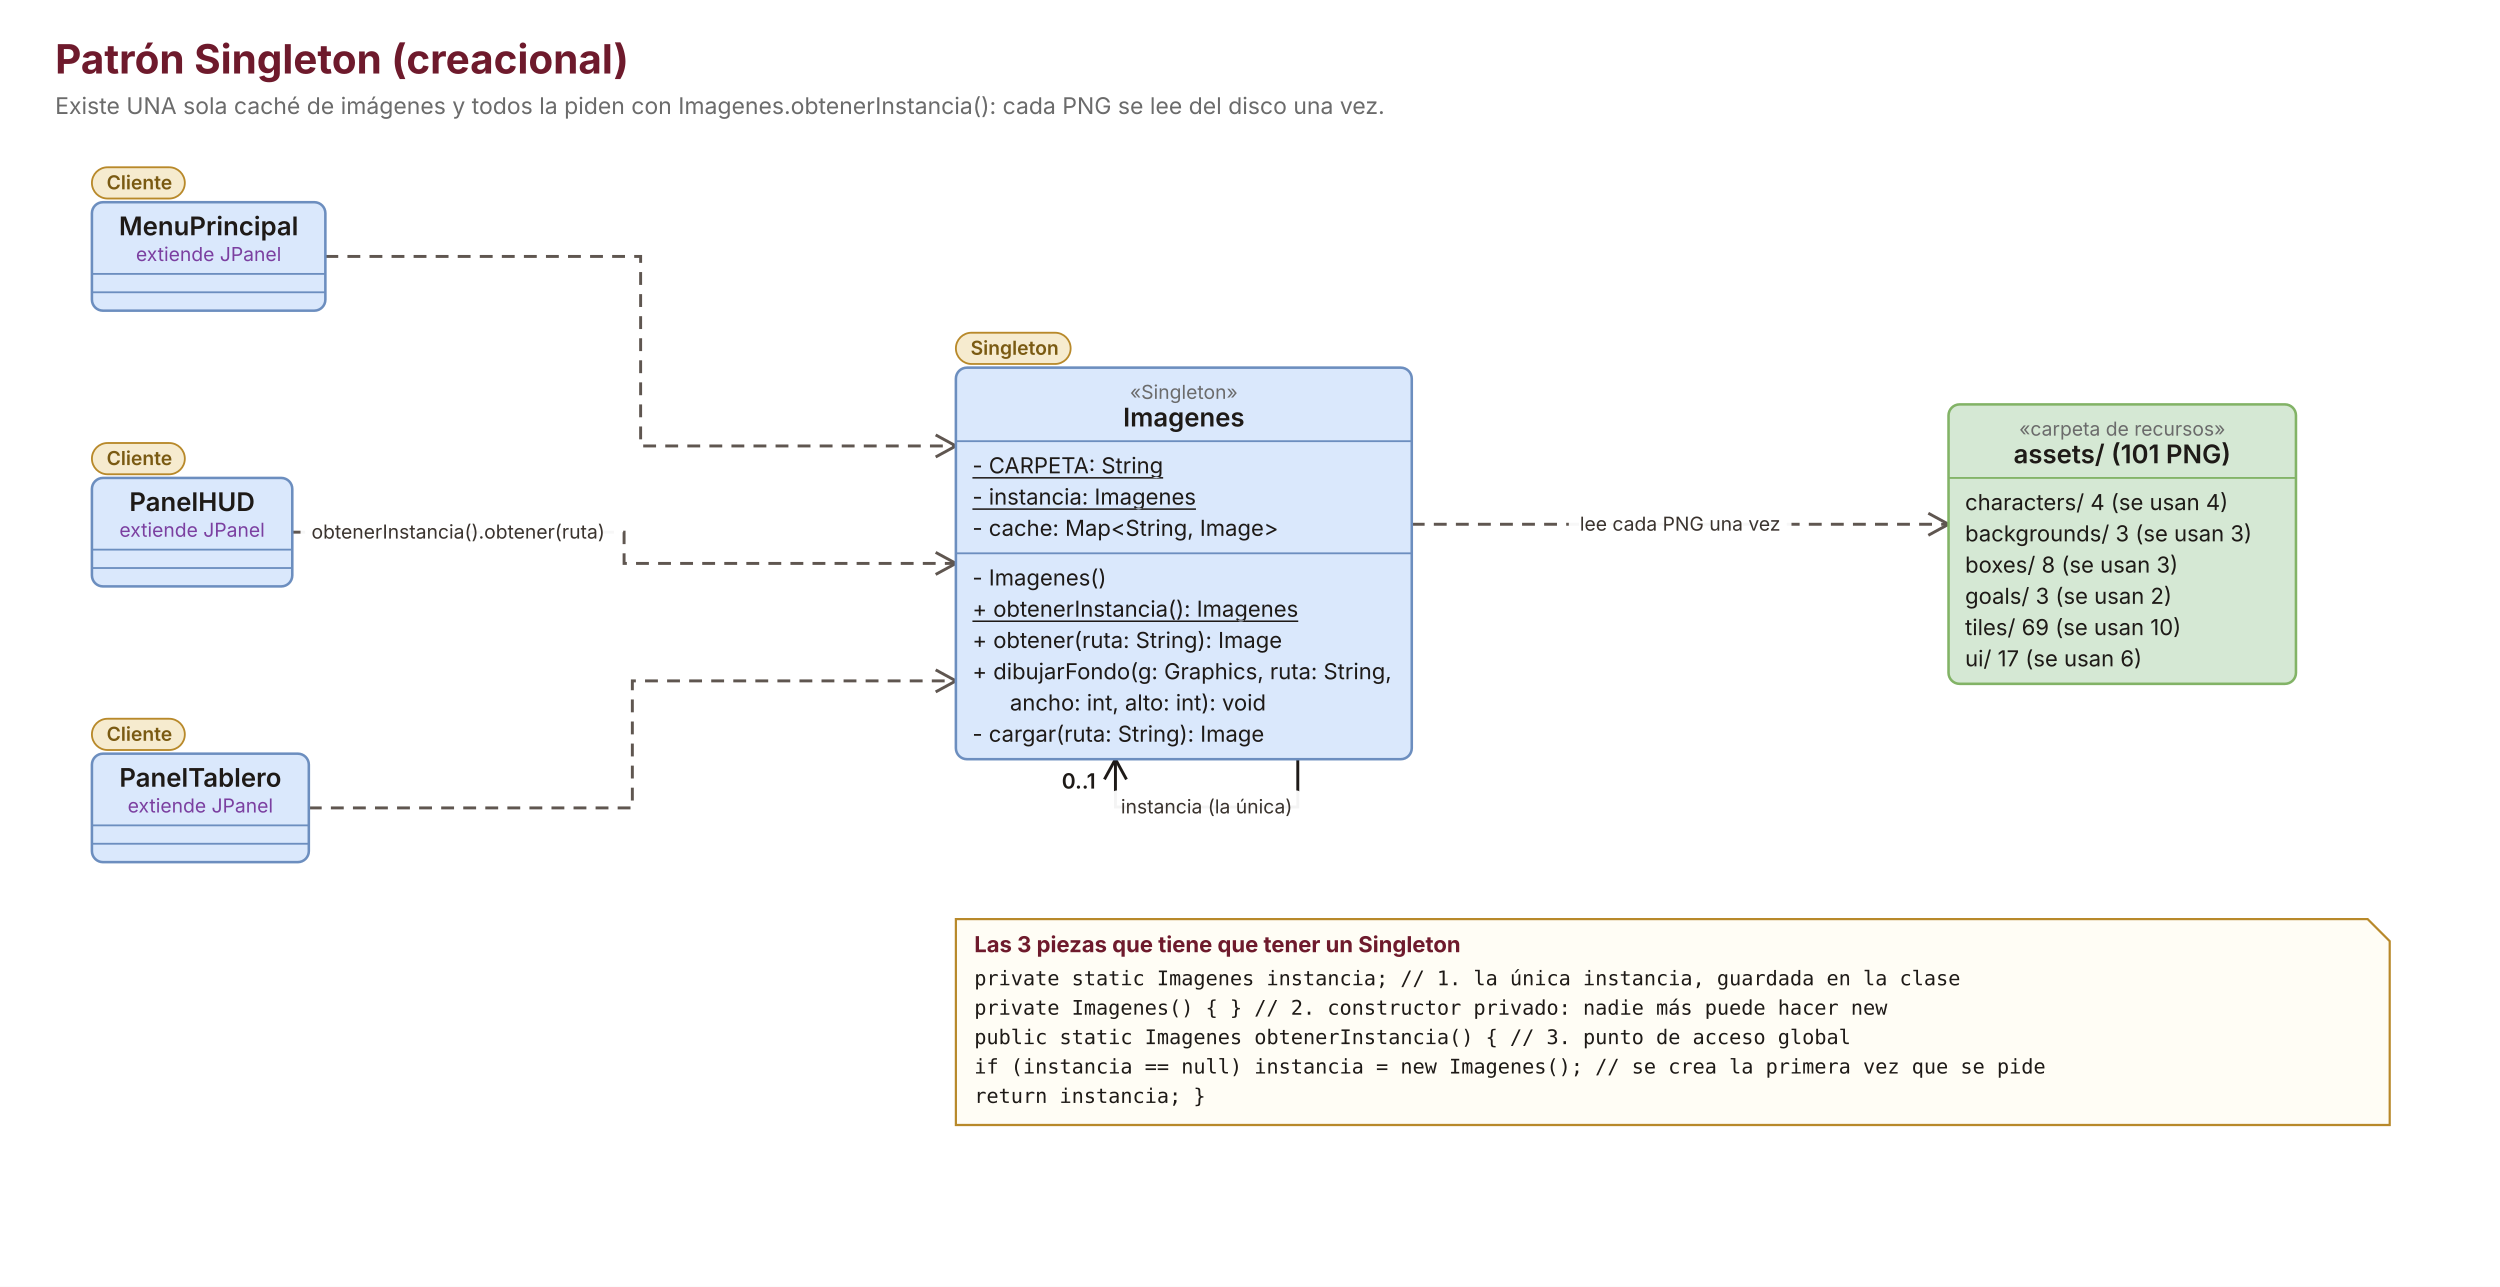
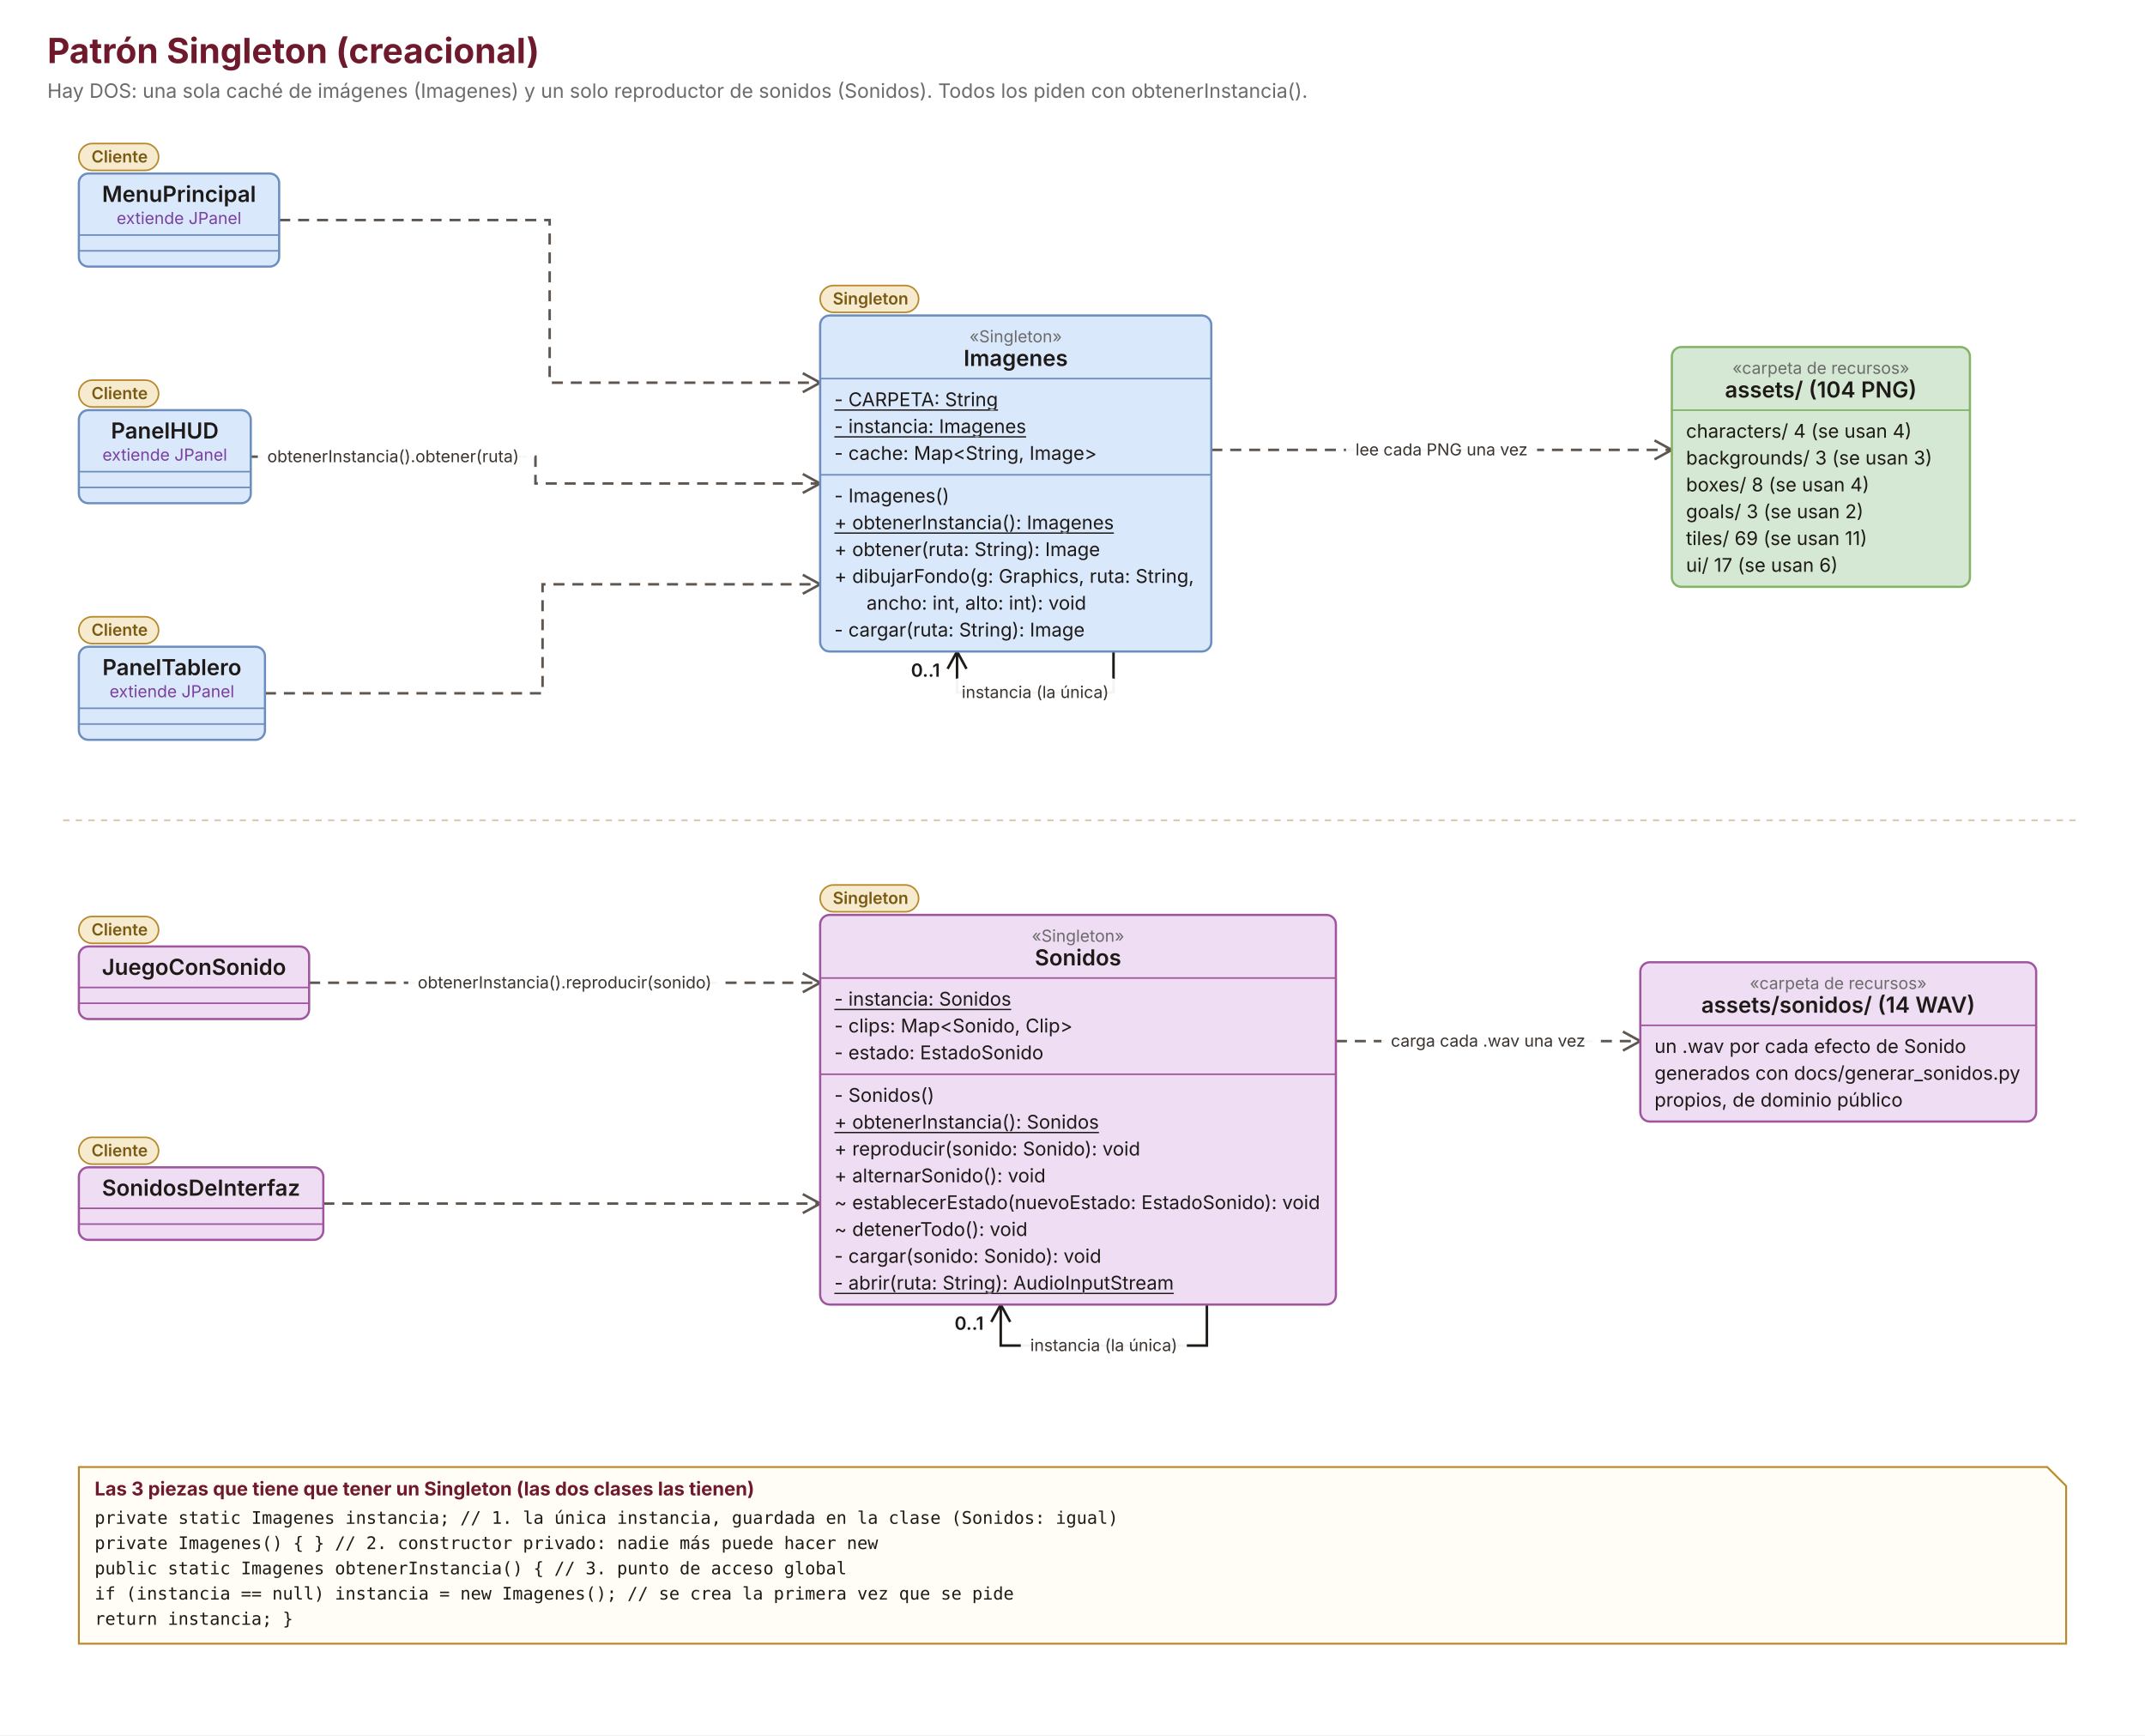
- <svg xmlns="http://www.w3.org/2000/svg" viewBox="0 0 1360 700" width="1360" height="700" font-family="Inter, Arial, sans-serif">
+ <svg xmlns="http://www.w3.org/2000/svg" viewBox="0 0 1360 1100" width="1360" height="1100" font-family="Inter, Arial, sans-serif">
  <style>text{white-space:pre}</style>
-   <rect width="1360" height="700" fill="#FFFFFF" />
+   <rect width="1360" height="1100" fill="#FFFFFF" />
  <text x="30" y="40" font-size="22" font-weight="700" fill="#6E1A2C">Patrón Singleton (creacional)</text>
-   <text x="30" y="62" font-size="12.5" fill="#6B6B6B">Existe UNA sola caché de imágenes y todos la piden con Imagenes.obtenerInstancia(): cada PNG se lee del disco una vez.</text>
+   <text x="30" y="62" font-size="12.5" fill="#6B6B6B">Hay DOS: una sola caché de imágenes (Imagenes) y un solo reproductor de sonidos (Sonidos). Todos los piden con obtenerInstancia().</text>
  <path d="M 177.0 139.5 L 348.5 139.5 L 348.5 242.6 L 520.0 242.6" fill="none" stroke="#5F5650" stroke-width="1.6" stroke-dasharray="7 5" />
  <polyline points="509.0,236.6 520.0,242.6 509.0,248.6" fill="none" stroke="#5F5650" stroke-width="1.6" />
  <path d="M 159.0 289.5 L 339.5 289.5 L 339.5 306.5 L 520.0 306.5" fill="none" stroke="#5F5650" stroke-width="1.6" stroke-dasharray="7 5" />
  <polyline points="509.0,300.5 520.0,306.5 509.0,312.5" fill="none" stroke="#5F5650" stroke-width="1.6" />
  <rect x="163.484" y="280.5" width="171.531" height="17" rx="4" fill="#FFFFFF" fill-opacity="0.95" />
  <text x="249.25" y="293.0" font-size="10.5" text-anchor="middle" fill="#3A332E">obtenerInstancia().obtener(ruta)</text>
  <path d="M 168.0 439.5 L 344.0 439.5 L 344.0 370.4 L 520.0 370.4" fill="none" stroke="#5F5650" stroke-width="1.6" stroke-dasharray="7 5" />
  <polyline points="509.0,364.4 520.0,370.4 509.0,376.4" fill="none" stroke="#5F5650" stroke-width="1.6" />
  <path d="M 706.0 413.0 L 706.0 439.0 L 606.8 439.0 L 606.8 413.0" fill="none" stroke="#1E1A17" stroke-width="1.6" />
  <polyline points="600.8,424.0 606.8,413.0 612.8,424.0" fill="none" stroke="#1E1A17" stroke-width="1.6" />
  <rect x="603.767" y="430.0" width="105.266" height="17" rx="4" fill="#FFFFFF" fill-opacity="0.95" />
  <text x="656.4" y="442.5" font-size="10.5" text-anchor="middle" fill="#3A332E">instancia (la única)</text>
  <text x="586.8" y="429" font-size="11.5" font-weight="600" fill="#1E1A17" text-anchor="middle">0..1</text>
  <path d="M 768.0 285.2 L 1060.0 285.2" fill="none" stroke="#5F5650" stroke-width="1.6" stroke-dasharray="7 5" />
  <polyline points="1049.0,279.2 1060.0,285.2 1049.0,291.2" fill="none" stroke="#5F5650" stroke-width="1.6" />
  <rect x="853.438" y="276.2" width="121.125" height="17" rx="4" fill="#FFFFFF" fill-opacity="0.95" />
  <text x="914.0" y="288.7" font-size="10.5" text-anchor="middle" fill="#3A332E">lee cada PNG una vez</text>
+   <path d="M 196.0 623.0 L 520.0 623.0" fill="none" stroke="#5F5650" stroke-width="1.6" stroke-dasharray="7 5" />
+   <polyline points="509.0,617.0 520.0,623.0 509.0,629.0" fill="none" stroke="#5F5650" stroke-width="1.6" />
+   <rect x="258.867" y="614.0" width="198.266" height="17" rx="4" fill="#FFFFFF" fill-opacity="0.95" />
+   <text x="358.0" y="626.5" font-size="10.5" text-anchor="middle" fill="#3A332E">obtenerInstancia().reproducir(sonido)</text>
+   <path d="M 205.0 763.0 L 520.0 763.0" fill="none" stroke="#5F5650" stroke-width="1.6" stroke-dasharray="7 5" />
+   <polyline points="509.0,757.0 520.0,763.0 509.0,769.0" fill="none" stroke="#5F5650" stroke-width="1.6" />
+   <path d="M 765.2 827.0 L 765.2 853.0 L 634.5 853.0 L 634.5 827.0" fill="none" stroke="#1E1A17" stroke-width="1.6" />
+   <polyline points="628.5,838.0 634.5,827.0 640.5,838.0" fill="none" stroke="#1E1A17" stroke-width="1.6" />
+   <rect x="647.217" y="844.0" width="105.266" height="17" rx="4" fill="#FFFFFF" fill-opacity="0.95" />
+   <text x="699.85" y="856.5" font-size="10.5" text-anchor="middle" fill="#3A332E">instancia (la única)</text>
+   <text x="614.45" y="843" font-size="11.5" font-weight="600" fill="#1E1A17" text-anchor="middle">0..1</text>
+   <path d="M 847.0 660.0 L 1040.0 660.0" fill="none" stroke="#5F5650" stroke-width="1.6" stroke-dasharray="7 5" />
+   <polyline points="1029.0,654.0 1040.0,660.0 1029.0,666.0" fill="none" stroke="#5F5650" stroke-width="1.6" />
+   <rect x="875.867" y="651.0" width="135.266" height="17" rx="4" fill="#FFFFFF" fill-opacity="0.95" />
+   <text x="943.5" y="663.5" font-size="10.5" text-anchor="middle" fill="#3A332E">carga cada .wav una vez</text>
  <g class="caja" id="MenuPrincipal">
    <rect x="50" y="91" width="50.547" height="17" rx="8.5" fill="#F6EBCF" stroke="#B8892A" stroke-width="1" />
    <text x="58" y="103" font-size="10.5" font-weight="600" fill="#7A5A12">Cliente</text>
    <rect x="50" y="110" width="127" height="59" rx="6" fill="#DAE8FC" stroke="#6C8EBF" stroke-width="1.4" />
    <text x="113.5" y="128" text-anchor="middle" font-size="14" font-weight="600" fill="#1E1A17">MenuPrincipal</text>
    <text x="113.5" y="142" text-anchor="middle" font-size="10.5" fill="#7B3FA0">extiende JPanel</text>
    <line x1="50" y1="149" x2="177" y2="149" stroke="#6C8EBF" stroke-width="1" />
    <line x1="50" y1="159" x2="177" y2="159" stroke="#6C8EBF" stroke-width="1" />
  </g>
  <g class="caja" id="PanelHUD">
    <rect x="50" y="241" width="50.547" height="17" rx="8.5" fill="#F6EBCF" stroke="#B8892A" stroke-width="1" />
    <text x="58" y="253" font-size="10.5" font-weight="600" fill="#7A5A12">Cliente</text>
    <rect x="50" y="260" width="109" height="59" rx="6" fill="#DAE8FC" stroke="#6C8EBF" stroke-width="1.4" />
    <text x="104.5" y="278" text-anchor="middle" font-size="14" font-weight="600" fill="#1E1A17">PanelHUD</text>
    <text x="104.5" y="292" text-anchor="middle" font-size="10.5" fill="#7B3FA0">extiende JPanel</text>
    <line x1="50" y1="299" x2="159" y2="299" stroke="#6C8EBF" stroke-width="1" />
    <line x1="50" y1="309" x2="159" y2="309" stroke="#6C8EBF" stroke-width="1" />
  </g>
  <g class="caja" id="PanelTablero">
    <rect x="50" y="391" width="50.547" height="17" rx="8.5" fill="#F6EBCF" stroke="#B8892A" stroke-width="1" />
    <text x="58" y="403" font-size="10.5" font-weight="600" fill="#7A5A12">Cliente</text>
    <rect x="50" y="410" width="118" height="59" rx="6" fill="#DAE8FC" stroke="#6C8EBF" stroke-width="1.4" />
    <text x="109.0" y="428" text-anchor="middle" font-size="14" font-weight="600" fill="#1E1A17">PanelTablero</text>
    <text x="109.0" y="442" text-anchor="middle" font-size="10.5" fill="#7B3FA0">extiende JPanel</text>
    <line x1="50" y1="449" x2="168" y2="449" stroke="#6C8EBF" stroke-width="1" />
    <line x1="50" y1="459" x2="168" y2="459" stroke="#6C8EBF" stroke-width="1" />
  </g>
  <g class="caja" id="Imagenes">
    <rect x="520" y="181" width="62.422" height="17" rx="8.5" fill="#F6EBCF" stroke="#B8892A" stroke-width="1" />
    <text x="528" y="193" font-size="10.5" font-weight="600" fill="#7A5A12">Singleton</text>
    <rect x="520" y="200" width="248" height="213" rx="6" fill="#DAE8FC" stroke="#6C8EBF" stroke-width="1.4" />
    <text x="644.0" y="217" text-anchor="middle" font-size="10.5" fill="#6B6B6B">«Singleton»</text>
    <text x="644.0" y="232" text-anchor="middle" font-size="14" font-weight="600" fill="#1E1A17">Imagenes</text>
    <line x1="520" y1="240" x2="768" y2="240" stroke="#6C8EBF" stroke-width="1" />
    <text x="529.0" y="257.5" font-size="12" fill="#1E1A17" text-decoration="underline">- CARPETA: String</text>
    <text x="529.0" y="274.5" font-size="12" fill="#1E1A17" text-decoration="underline">- instancia: Imagenes</text>
    <text x="529.0" y="291.5" font-size="12" fill="#1E1A17">- cache: Map&lt;String, Image&gt;</text>
    <line x1="520" y1="301" x2="768" y2="301" stroke="#6C8EBF" stroke-width="1" />
    <text x="529.0" y="318.5" font-size="12" fill="#1E1A17">- Imagenes()</text>
    <text x="529.0" y="335.5" font-size="12" fill="#1E1A17" text-decoration="underline">+ obtenerInstancia(): Imagenes</text>
    <text x="529.0" y="352.5" font-size="12" fill="#1E1A17">+ obtener(ruta: String): Image</text>
    <text x="529.0" y="369.5" font-size="12" fill="#1E1A17">+ dibujarFondo(g: Graphics, ruta: String,</text>
    <text x="549.4" y="386.5" font-size="12" fill="#1E1A17">ancho: int, alto: int): void</text>
    <text x="529.0" y="403.5" font-size="12" fill="#1E1A17">- cargar(ruta: String): Image</text>
  </g>
  <g class="caja" id="Assets">
    <rect x="1060" y="220" width="189" height="152" rx="6" fill="#D5E8D4" stroke="#82B366" stroke-width="1.4" />
    <text x="1154.5" y="237" text-anchor="middle" font-size="10.5" fill="#6B6B6B">«carpeta de recursos»</text>
-     <text x="1154.5" y="252" text-anchor="middle" font-size="14" font-weight="600" fill="#1E1A17">assets/  (101 PNG)</text>
+     <text x="1154.5" y="252" text-anchor="middle" font-size="14" font-weight="600" fill="#1E1A17">assets/  (104 PNG)</text>
    <line x1="1060" y1="260" x2="1249" y2="260" stroke="#82B366" stroke-width="1" />
    <text x="1069.0" y="277.5" font-size="12" fill="#1E1A17">characters/    4   (se usan 4)</text>
    <text x="1069.0" y="294.5" font-size="12" fill="#1E1A17">backgrounds/   3   (se usan 3)</text>
-     <text x="1069.0" y="311.5" font-size="12" fill="#1E1A17">boxes/         8   (se usan 3)</text>
+     <text x="1069.0" y="311.5" font-size="12" fill="#1E1A17">boxes/         8   (se usan 4)</text>
    <text x="1069.0" y="328.5" font-size="12" fill="#1E1A17">goals/         3   (se usan 2)</text>
-     <text x="1069.0" y="345.5" font-size="12" fill="#1E1A17">tiles/        69   (se usan 10)</text>
+     <text x="1069.0" y="345.5" font-size="12" fill="#1E1A17">tiles/        69   (se usan 11)</text>
    <text x="1069.0" y="362.5" font-size="12" fill="#1E1A17">ui/           17   (se usan 6)</text>
  </g>
-   <path d="M 520 500 L 1288 500 L 1300 512 L 1300 612 L 520 612 Z" fill="#FFFDF5" stroke="#B8892A" stroke-width="1.2" />
-   <text x="530" y="518" font-size="12" font-weight="700" fill="#6E1A2C">Las 3 piezas que tiene que tener un Singleton</text>
-   <text x="530" y="536" font-family="IBM Plex Mono, DejaVu Sans Mono, monospace" font-size="11" fill="#1E1A17">private static Imagenes instancia;          // 1. la única instancia, guardada en la clase</text>
-   <text x="530" y="552" font-family="IBM Plex Mono, DejaVu Sans Mono, monospace" font-size="11" fill="#1E1A17">private Imagenes() { }                       // 2. constructor privado: nadie más puede hacer new</text>
-   <text x="530" y="568" font-family="IBM Plex Mono, DejaVu Sans Mono, monospace" font-size="11" fill="#1E1A17">public static Imagenes obtenerInstancia() {  // 3. punto de acceso global</text>
-   <text x="530" y="584" font-family="IBM Plex Mono, DejaVu Sans Mono, monospace" font-size="11" fill="#1E1A17">    if (instancia == null) instancia = new Imagenes();   // se crea la primera vez que se pide</text>
-   <text x="530" y="600" font-family="IBM Plex Mono, DejaVu Sans Mono, monospace" font-size="11" fill="#1E1A17">    return instancia; }</text>
+   <g class="caja" id="JuegoConSonido">
+     <rect x="50" y="581" width="50.547" height="17" rx="8.5" fill="#F6EBCF" stroke="#B8892A" stroke-width="1" />
+     <text x="58" y="593" font-size="10.5" font-weight="600" fill="#7A5A12">Cliente</text>
+     <rect x="50" y="600" width="146" height="46" rx="6" fill="#EEDDF3" stroke="#A0559F" stroke-width="1.4" />
+     <text x="123.0" y="618" text-anchor="middle" font-size="14" font-weight="600" fill="#1E1A17">JuegoConSonido</text>
+     <line x1="50" y1="626" x2="196" y2="626" stroke="#A0559F" stroke-width="1" />
+     <line x1="50" y1="636" x2="196" y2="636" stroke="#A0559F" stroke-width="1" />
+   </g>
+   <g class="caja" id="SonidosDeInterfaz">
+     <rect x="50" y="721" width="50.547" height="17" rx="8.5" fill="#F6EBCF" stroke="#B8892A" stroke-width="1" />
+     <text x="58" y="733" font-size="10.5" font-weight="600" fill="#7A5A12">Cliente</text>
+     <rect x="50" y="740" width="155" height="46" rx="6" fill="#EEDDF3" stroke="#A0559F" stroke-width="1.4" />
+     <text x="127.5" y="758" text-anchor="middle" font-size="14" font-weight="600" fill="#1E1A17">SonidosDeInterfaz</text>
+     <line x1="50" y1="766" x2="205" y2="766" stroke="#A0559F" stroke-width="1" />
+     <line x1="50" y1="776" x2="205" y2="776" stroke="#A0559F" stroke-width="1" />
+   </g>
+   <g class="caja" id="Sonidos">
+     <rect x="520" y="561" width="62.422" height="17" rx="8.5" fill="#F6EBCF" stroke="#B8892A" stroke-width="1" />
+     <text x="528" y="573" font-size="10.5" font-weight="600" fill="#7A5A12">Singleton</text>
+     <rect x="520" y="580" width="327" height="247" rx="6" fill="#EEDDF3" stroke="#A0559F" stroke-width="1.4" />
+     <text x="683.5" y="597" text-anchor="middle" font-size="10.5" fill="#6B6B6B">«Singleton»</text>
+     <text x="683.5" y="612" text-anchor="middle" font-size="14" font-weight="600" fill="#1E1A17">Sonidos</text>
+     <line x1="520" y1="620" x2="847" y2="620" stroke="#A0559F" stroke-width="1" />
+     <text x="529.0" y="637.5" font-size="12" fill="#1E1A17" text-decoration="underline">- instancia: Sonidos</text>
+     <text x="529.0" y="654.5" font-size="12" fill="#1E1A17">- clips: Map&lt;Sonido, Clip&gt;</text>
+     <text x="529.0" y="671.5" font-size="12" fill="#1E1A17">- estado: EstadoSonido</text>
+     <line x1="520" y1="681" x2="847" y2="681" stroke="#A0559F" stroke-width="1" />
+     <text x="529.0" y="698.5" font-size="12" fill="#1E1A17">- Sonidos()</text>
+     <text x="529.0" y="715.5" font-size="12" fill="#1E1A17" text-decoration="underline">+ obtenerInstancia(): Sonidos</text>
+     <text x="529.0" y="732.5" font-size="12" fill="#1E1A17">+ reproducir(sonido: Sonido): void</text>
+     <text x="529.0" y="749.5" font-size="12" fill="#1E1A17">+ alternarSonido(): void</text>
+     <text x="529.0" y="766.5" font-size="12" fill="#1E1A17">~ establecerEstado(nuevoEstado: EstadoSonido): void</text>
+     <text x="529.0" y="783.5" font-size="12" fill="#1E1A17">~ detenerTodo(): void</text>
+     <text x="529.0" y="800.5" font-size="12" fill="#1E1A17">- cargar(sonido: Sonido): void</text>
+     <text x="529.0" y="817.5" font-size="12" fill="#1E1A17" text-decoration="underline">- abrir(ruta: String): AudioInputStream</text>
+   </g>
+   <g class="caja" id="AssetsSonidos">
+     <rect x="1040" y="610" width="251" height="101" rx="6" fill="#EEDDF3" stroke="#A0559F" stroke-width="1.4" />
+     <text x="1165.5" y="627" text-anchor="middle" font-size="10.5" fill="#6B6B6B">«carpeta de recursos»</text>
+     <text x="1165.5" y="642" text-anchor="middle" font-size="14" font-weight="600" fill="#1E1A17">assets/sonidos/  (14 WAV)</text>
+     <line x1="1040" y1="650" x2="1291" y2="650" stroke="#A0559F" stroke-width="1" />
+     <text x="1049.0" y="667.5" font-size="12" fill="#1E1A17">un .wav por cada efecto de Sonido</text>
+     <text x="1049.0" y="684.5" font-size="12" fill="#1E1A17">generados con docs/generar_sonidos.py</text>
+     <text x="1049.0" y="701.5" font-size="12" fill="#1E1A17">propios, de dominio público</text>
+   </g>
+   <line x1="40" y1="520" x2="1320" y2="520" stroke="#D9CBAE" stroke-width="1.2" stroke-dasharray="4 4" />
+   <path d="M 50 930 L 1298 930 L 1310 942 L 1310 1042 L 50 1042 Z" fill="#FFFDF5" stroke="#B8892A" stroke-width="1.2" />
+   <text x="60" y="948" font-size="12" font-weight="700" fill="#6E1A2C">Las 3 piezas que tiene que tener un Singleton (las dos clases las tienen)</text>
+   <text x="60" y="966" font-family="IBM Plex Mono, DejaVu Sans Mono, monospace" font-size="11" fill="#1E1A17">private static Imagenes instancia;          // 1. la única instancia, guardada en la clase   (Sonidos: igual)</text>
+   <text x="60" y="982" font-family="IBM Plex Mono, DejaVu Sans Mono, monospace" font-size="11" fill="#1E1A17">private Imagenes() { }                      // 2. constructor privado: nadie más puede hacer new</text>
+   <text x="60" y="998" font-family="IBM Plex Mono, DejaVu Sans Mono, monospace" font-size="11" fill="#1E1A17">public static Imagenes obtenerInstancia() {  // 3. punto de acceso global</text>
+   <text x="60" y="1014" font-family="IBM Plex Mono, DejaVu Sans Mono, monospace" font-size="11" fill="#1E1A17">    if (instancia == null) instancia = new Imagenes();   // se crea la primera vez que se pide</text>
+   <text x="60" y="1030" font-family="IBM Plex Mono, DejaVu Sans Mono, monospace" font-size="11" fill="#1E1A17">    return instancia; }</text>
</svg>
